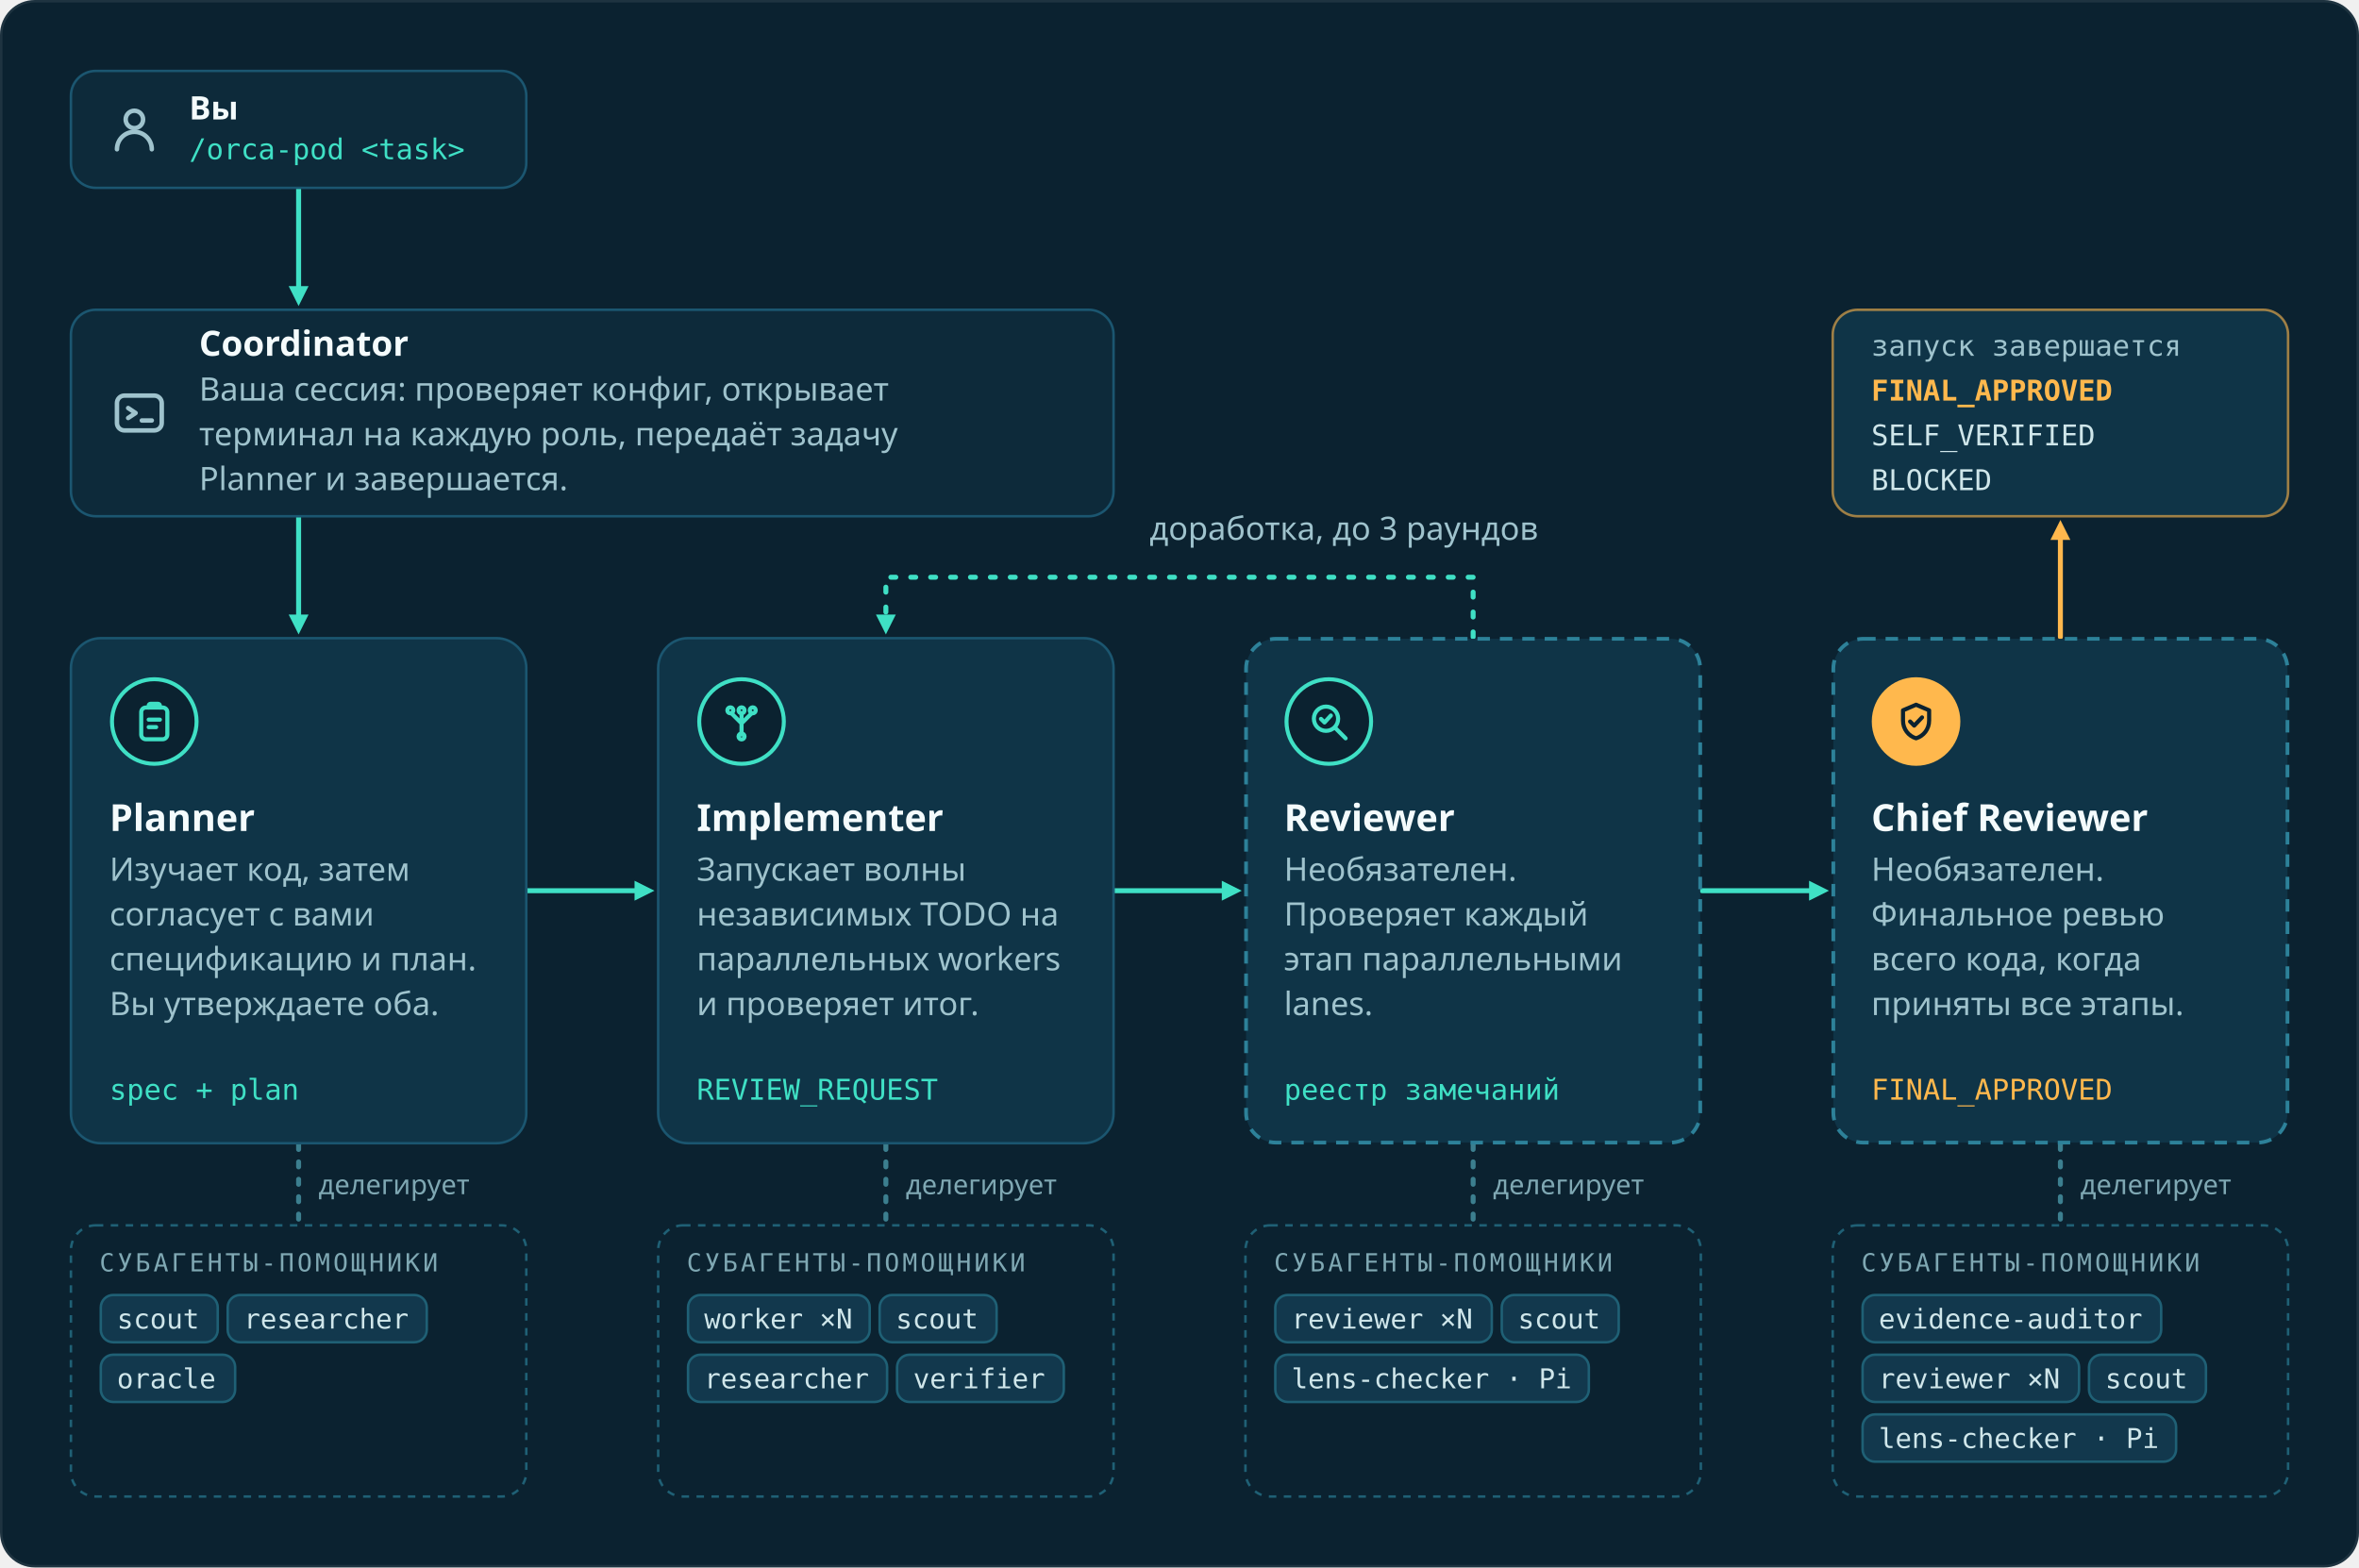
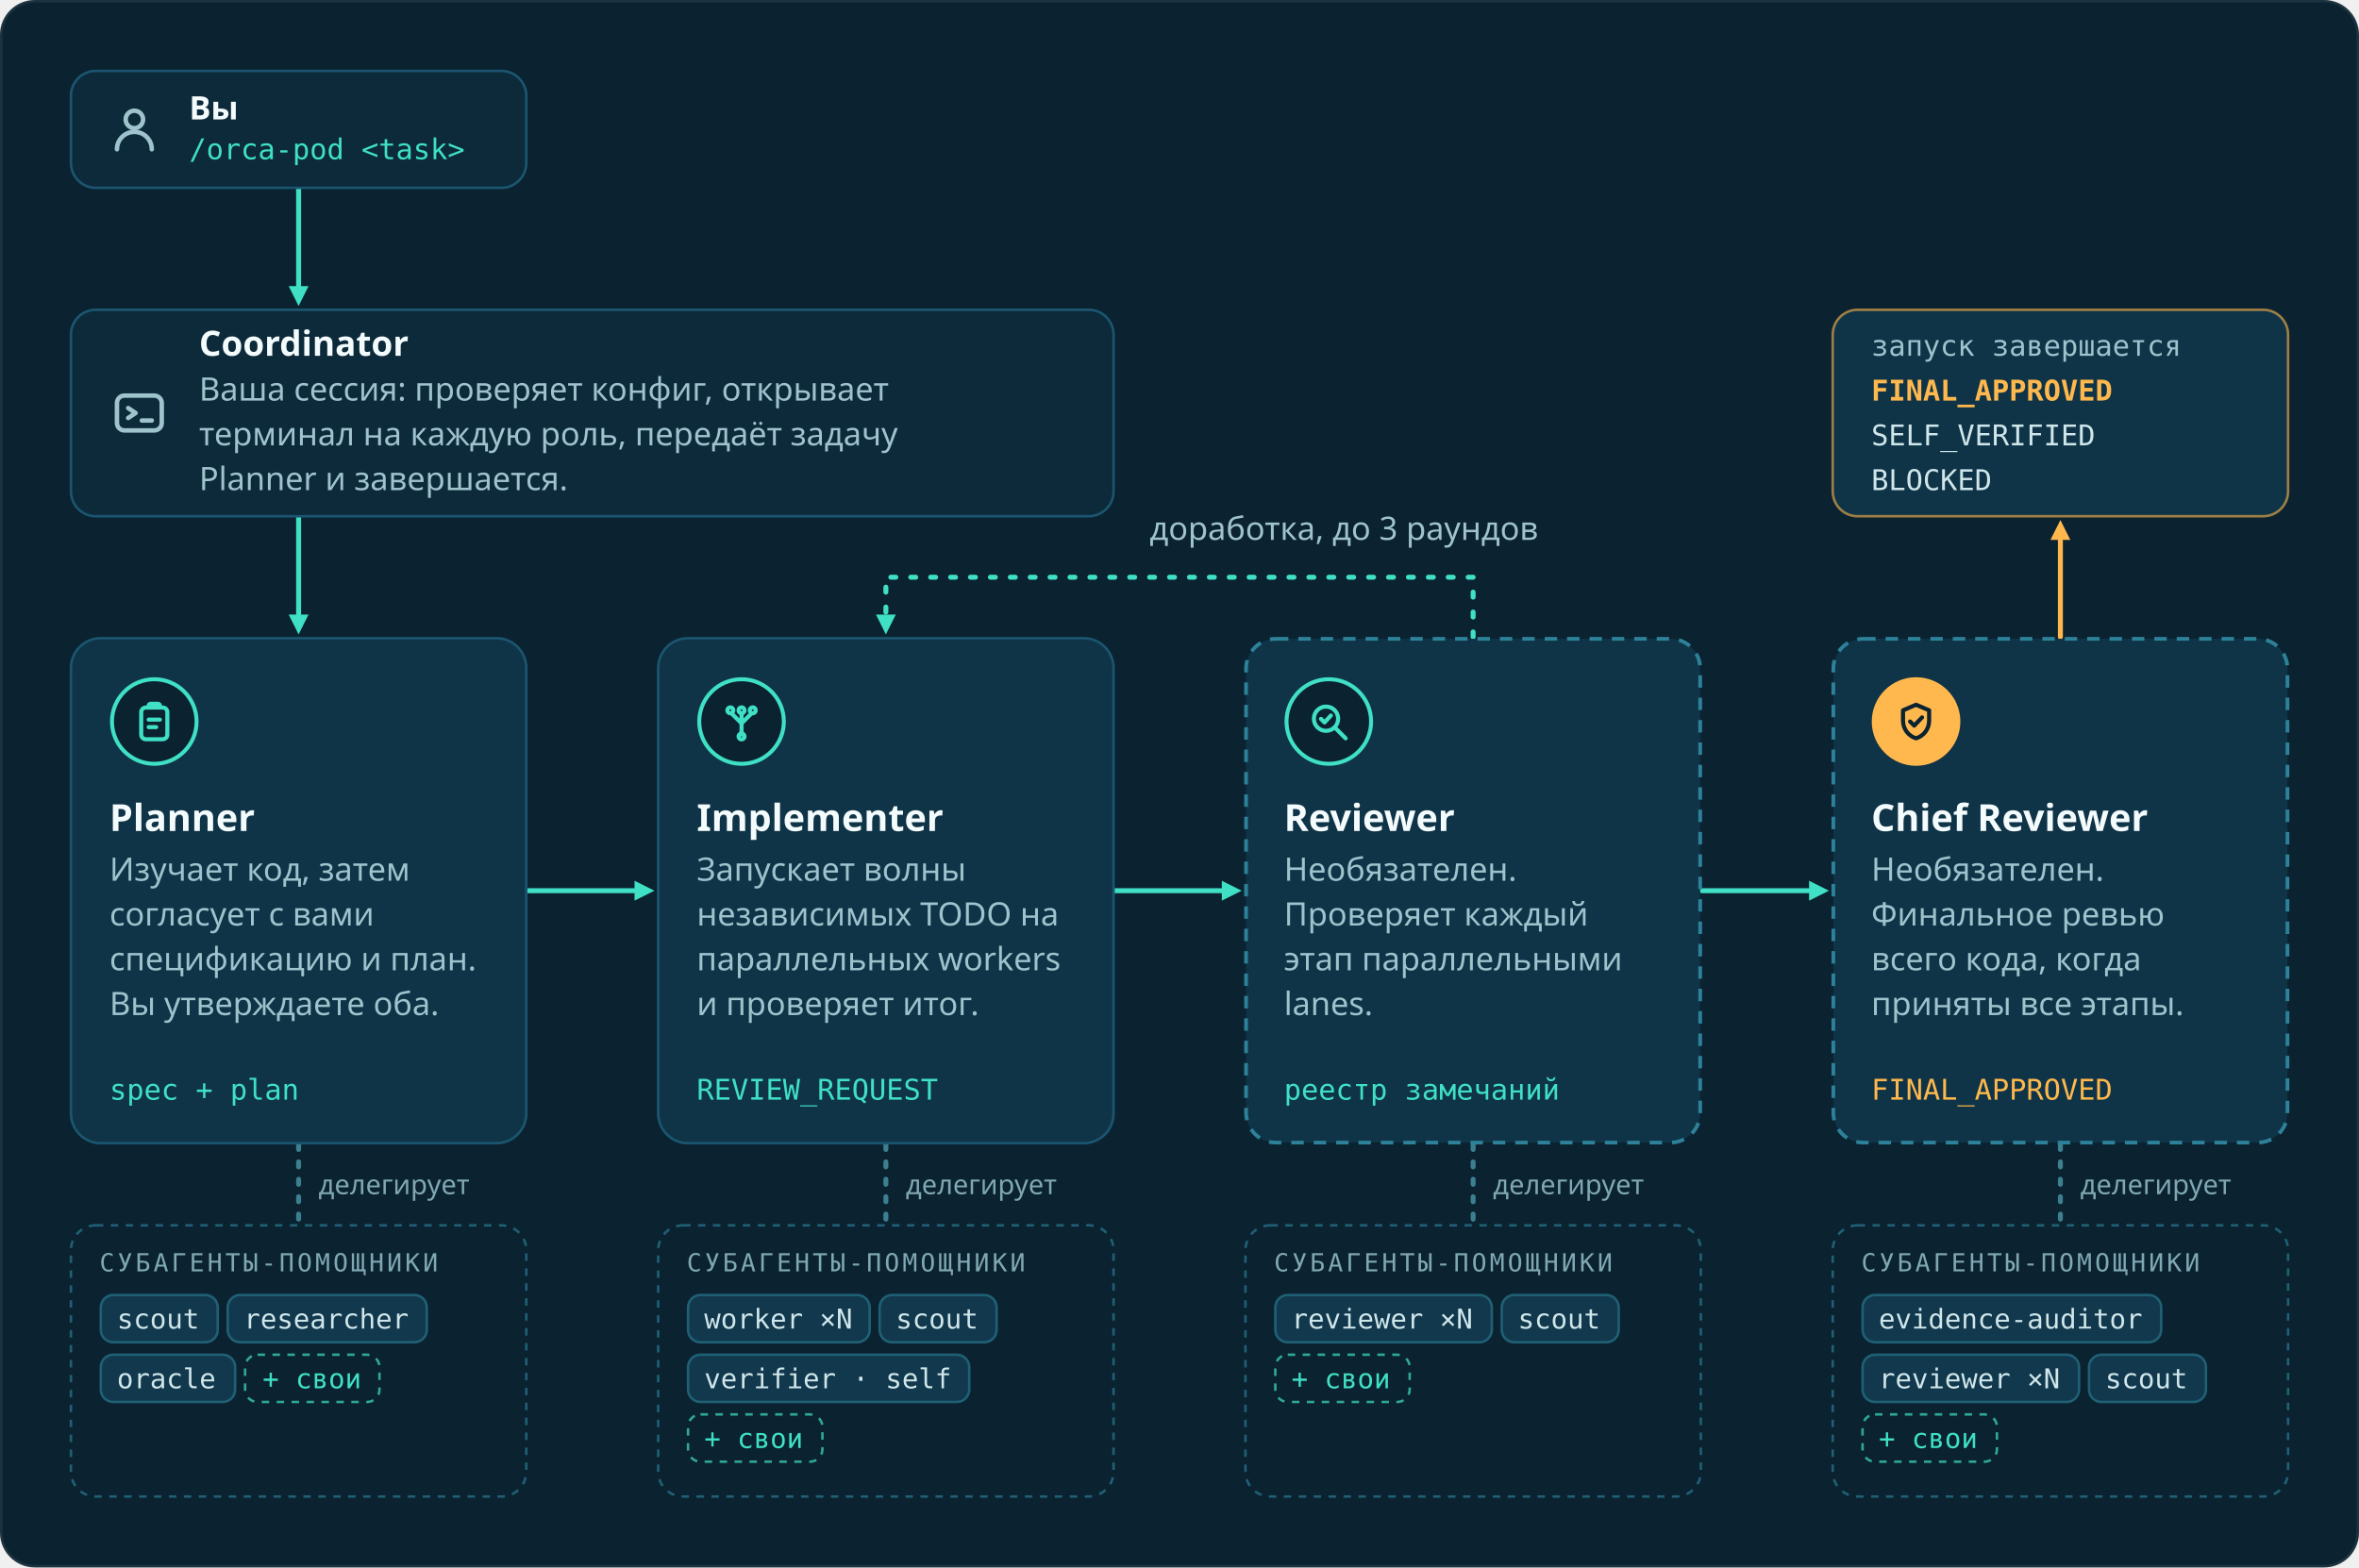
<svg xmlns="http://www.w3.org/2000/svg" width="948" height="630" viewBox="0 0 948 630" role="img" aria-labelledby="t d">
  <defs>
    <clipPath id="card">
      <rect width="948" height="630" rx="14" />
    </clipPath>
    <marker id="ah-aqua" orient="auto" markerWidth="5" markerHeight="5" refX="2" refY="2" overflow="visible">
      <path d="M0 0 L4 2 L0 4 Z" fill="#3FE0C5" />
    </marker>
    <marker id="ah-amber" orient="auto" markerWidth="5" markerHeight="5" refX="2" refY="2" overflow="visible">
      <path d="M0 0 L4 2 L0 4 Z" fill="#FFB84D" />
    </marker>
  </defs>
  <g clip-path="url(#card)">
    <rect width="948" height="630" fill="#0B2230" />
    <g fill="none" stroke-width="2" stroke-linecap="round" stroke-linejoin="round">
      <path d="M120 76 V119" stroke="#3FE0C5" marker-end="url(#ah-aqua)" />
      <path d="M120 208 V251" stroke="#3FE0C5" marker-end="url(#ah-aqua)" />
      <path d="M212 358 H259" stroke="#3FE0C5" marker-end="url(#ah-aqua)" />
      <path d="M448 358 H495" stroke="#3FE0C5" marker-end="url(#ah-aqua)" />
      <path d="M684 358 H731" stroke="#3FE0C5" marker-end="url(#ah-aqua)" />
      <path d="M592 256 V232 H356 V251" stroke="#3FE0C5" stroke-dasharray="2 6" marker-end="url(#ah-aqua)" />
      <path d="M828 256 V213" stroke="#FFB84D" marker-end="url(#ah-amber)" />
      <path d="M120 460 V492 M356 460 V492 M592 460 V492 M828 460 V492" stroke="#3C7F8F" stroke-dasharray="2 5" />
    </g>
    <rect x="28.5" y="28.5" width="183" height="47" rx="10" fill="#0D2A3A" stroke="#1B5670" />
    <g transform="translate(42 40)" fill="none" stroke="#9FC3CD" stroke-width="1.8" stroke-linecap="round" stroke-linejoin="round">
      <circle cx="12" cy="8" r="3.5" />
      <path d="M5 20a7 7 0 0 1 14 0" />
    </g>
    <text x="76" y="48" font-family="-apple-system, BlinkMacSystemFont, 'Segoe UI', 'Noto Sans', Helvetica, Arial, sans-serif" font-size="13" font-weight="600" fill="#F4FBFC">Вы</text>
    <text x="76" y="64" font-family="ui-monospace, SFMono-Regular, Menlo, Consolas, monospace" font-size="11.5" fill="#3FE0C5">/orca-pod &lt;task&gt;</text>
    <rect x="28.5" y="124.5" width="419" height="83" rx="10" fill="#0D2A3A" stroke="#1B5670" />
    <g transform="translate(44 154)" fill="none" stroke="#9FC3CD" stroke-width="1.8" stroke-linecap="round" stroke-linejoin="round">
      <rect x="3" y="5" width="18" height="14" rx="3" />
      <path d="m7.5 10 3 2-3 2M13 15h4" />
    </g>
    <g font-family="-apple-system, BlinkMacSystemFont, 'Segoe UI', 'Noto Sans', Helvetica, Arial, sans-serif" font-size="13" fill="#9FC3CD">
      <text x="80" y="143" font-size="14" font-weight="600" fill="#F4FBFC">Coordinator</text>
      <text x="80" y="161">Ваша сессия: проверяет конфиг, открывает</text>
      <text x="80" y="179">терминал на каждую роль, передаёт задачу</text>
      <text x="80" y="197">Planner и завершается.</text>
    </g>
    <rect x="736.5" y="124.5" width="183" height="83" rx="10" fill="#0F3447" stroke="#FFB84D" stroke-opacity="0.6" />
    <g font-family="ui-monospace, SFMono-Regular, Menlo, Consolas, monospace" font-size="11.5" fill="#CFE6EA">
      <text x="752" y="143" fill="#9FC3CD">запуск завершается</text>
      <text x="752" y="161" font-weight="700" fill="#FFB84D">FINAL_APPROVED</text>
      <text x="752" y="179">SELF_VERIFIED</text>
      <text x="752" y="197">BLOCKED</text>
    </g>
    <rect x="28.5" y="256.5" width="183" height="203" rx="12" fill="#0F3447" stroke="#1B5670" />
    <rect x="264.5" y="256.5" width="183" height="203" rx="12" fill="#0F3447" stroke="#1B5670" />
    <rect x="500.75" y="256.75" width="182.5" height="202.5" rx="12" fill="#0F3447" stroke="#2D8199" stroke-width="1.5" stroke-dasharray="5 4" />
    <rect x="736.75" y="256.75" width="182.5" height="202.5" rx="12" fill="#0F3447" stroke="#2D8199" stroke-width="1.5" stroke-dasharray="5 4" />
    <circle cx="62" cy="290" r="17" fill="#0B2230" stroke="#3FE0C5" stroke-width="1.6" />
    <g transform="translate(53 281) scale(0.75)" fill="none" stroke="#3FE0C5" stroke-width="2.2" stroke-linecap="round" stroke-linejoin="round">
      <rect x="5" y="4.5" width="14" height="17" rx="2.5" />
      <path d="M9 4.5v-1a1 1 0 0 1 1-1h4a1 1 0 0 1 1 1v1M9 11h6M9 15h4" />
    </g>
    <circle cx="298" cy="290" r="17" fill="#0B2230" stroke="#3FE0C5" stroke-width="1.6" />
    <g transform="translate(289 281) scale(0.75)" fill="none" stroke="#3FE0C5" stroke-width="2.2" stroke-linecap="round" stroke-linejoin="round">
      <path d="M12 19v-6M12 13 6.5 7.5M12 13V7.5M12 13l5.5-5.5" />
      <circle cx="6" cy="6" r="1.6" />
      <circle cx="12" cy="6" r="1.6" />
      <circle cx="18" cy="6" r="1.6" />
      <circle cx="12" cy="20" r="1.6" />
    </g>
    <circle cx="534" cy="290" r="17" fill="#0B2230" stroke="#3FE0C5" stroke-width="1.6" />
    <g transform="translate(525 281) scale(0.75)" fill="none" stroke="#3FE0C5" stroke-width="2.2" stroke-linecap="round" stroke-linejoin="round">
      <circle cx="10.5" cy="10.5" r="6.5" />
      <path d="M15.5 15.5 21 21M7.8 10.6l1.9 1.9 3.4-3.7" />
    </g>
    <circle cx="770" cy="290" r="17.8" fill="#FFB84D" />
    <g transform="translate(761 281) scale(0.75)" fill="none" stroke="#0B2230" stroke-width="2.2" stroke-linecap="round" stroke-linejoin="round">
      <path d="M12 3 5 6v5.5c0 4.6 3 8.3 7 9.5 4-1.2 7-4.9 7-9.5V6z" />
      <path d="m8.8 12 2.2 2.2 4.2-4.4" />
    </g>
    <g font-family="-apple-system, BlinkMacSystemFont, 'Segoe UI', 'Noto Sans', Helvetica, Arial, sans-serif" font-size="15" font-weight="600" fill="#F4FBFC">
      <text x="44" y="334">Planner</text>
      <text x="280" y="334">Implementer</text>
      <text x="516" y="334">Reviewer</text>
      <text x="752" y="334">Chief Reviewer</text>
    </g>
    <g font-family="-apple-system, BlinkMacSystemFont, 'Segoe UI', 'Noto Sans', Helvetica, Arial, sans-serif" font-size="13" fill="#9FC3CD">
      <text x="44" y="354">Изучает код, затем</text>
      <text x="44" y="372">согласует с вами</text>
      <text x="44" y="390">спецификацию и план.</text>
      <text x="44" y="408">Вы утверждаете оба.</text>
      <text x="280" y="354">Запускает волны</text>
      <text x="280" y="372">независимых TODO на</text>
      <text x="280" y="390">параллельных workers</text>
      <text x="280" y="408">и проверяет итог.</text>
      <text x="516" y="354">Необязателен.</text>
      <text x="516" y="372">Проверяет каждый</text>
      <text x="516" y="390">этап параллельными</text>
      <text x="516" y="408">lanes.</text>
      <text x="752" y="354">Необязателен.</text>
      <text x="752" y="372">Финальное ревью</text>
      <text x="752" y="390">всего кода, когда</text>
      <text x="752" y="408">приняты все этапы.</text>
    </g>
    <g font-family="ui-monospace, SFMono-Regular, Menlo, Consolas, monospace" font-size="11.5" fill="#3FE0C5">
      <text x="44" y="442">spec + plan</text>
      <text x="280" y="442">REVIEW_REQUEST</text>
      <text x="516" y="442">реестр замечаний</text>
      <text x="752" y="442" fill="#FFB84D">FINAL_APPROVED</text>
    </g>
    <g fill="none" stroke="#1F6075" stroke-dasharray="3 3">
      <rect x="28.5" y="492.5" width="183" height="109" rx="10" />
      <rect x="264.5" y="492.5" width="183" height="109" rx="10" />
      <rect x="500.5" y="492.5" width="183" height="109" rx="10" />
      <rect x="736.5" y="492.5" width="183" height="109" rx="10" />
    </g>
    <g font-family="-apple-system, BlinkMacSystemFont, 'Segoe UI', 'Noto Sans', Helvetica, Arial, sans-serif" font-size="11" fill="#7FA8B3">
      <text x="128" y="480">делегирует</text>
      <text x="364" y="480">делегирует</text>
      <text x="600" y="480">делегирует</text>
      <text x="836" y="480">делегирует</text>
    </g>
    <g font-family="ui-monospace, SFMono-Regular, Menlo, Consolas, monospace" font-size="10" letter-spacing="1.2" fill="#7FA8B3">
      <text x="40" y="511">СУБАГЕНТЫ-ПОМОЩНИКИ</text>
      <text x="276" y="511">СУБАГЕНТЫ-ПОМОЩНИКИ</text>
      <text x="512" y="511">СУБАГЕНТЫ-ПОМОЩНИКИ</text>
      <text x="748" y="511">СУБАГЕНТЫ-ПОМОЩНИКИ</text>
    </g>
    <g fill="#12384D" stroke="#1F6075">
      <rect x="40.5" y="520.5" width="47" height="19" rx="5" />
      <rect x="91.5" y="520.5" width="80" height="19" rx="5" />
      <rect x="40.5" y="544.5" width="54" height="19" rx="5" />
      <rect x="276.5" y="520.5" width="73" height="19" rx="5" />
      <rect x="353.5" y="520.5" width="47" height="19" rx="5" />
-       <rect x="276.5" y="544.5" width="80" height="19" rx="5" />
-       <rect x="360.5" y="544.5" width="67" height="19" rx="5" />
+       <rect x="276.5" y="544.5" width="113" height="19" rx="5" />
      <rect x="512.5" y="520.5" width="87" height="19" rx="5" />
      <rect x="603.5" y="520.5" width="47" height="19" rx="5" />
-       <rect x="512.5" y="544.5" width="126" height="19" rx="5" />
      <rect x="748.5" y="520.5" width="120" height="19" rx="5" />
      <rect x="748.5" y="544.5" width="87" height="19" rx="5" />
      <rect x="839.5" y="544.5" width="47" height="19" rx="5" />
-       <rect x="748.5" y="568.5" width="126" height="19" rx="5" />
+     </g>
+     <g fill="none" stroke="#3FE0C5" stroke-opacity="0.7" stroke-dasharray="3 3">
+       <rect x="98.5" y="544.5" width="54" height="19" rx="5" />
+       <rect x="276.5" y="568.5" width="54" height="19" rx="5" />
+       <rect x="512.5" y="544.5" width="54" height="19" rx="5" />
+       <rect x="748.5" y="568.5" width="54" height="19" rx="5" />
    </g>
    <g font-family="ui-monospace, SFMono-Regular, Menlo, Consolas, monospace" font-size="11" fill="#CFE6EA">
      <text x="47" y="534">scout</text>
      <text x="98" y="534">researcher</text>
      <text x="47" y="558">oracle</text>
      <text x="283" y="534">worker ×N</text>
      <text x="360" y="534">scout</text>
-       <text x="283" y="558">researcher</text>
-       <text x="367" y="558">verifier</text>
+       <text x="283" y="558">verifier · self</text>
      <text x="519" y="534">reviewer ×N</text>
      <text x="610" y="534">scout</text>
-       <text x="519" y="558">lens-checker · Pi</text>
      <text x="755" y="534">evidence-auditor</text>
      <text x="755" y="558">reviewer ×N</text>
      <text x="846" y="558">scout</text>
-       <text x="755" y="582">lens-checker · Pi</text>
+     </g>
+     <g font-family="ui-monospace, SFMono-Regular, Menlo, Consolas, monospace" font-size="11" fill="#3FE0C5">
+       <text x="105.5" y="558">+ свои</text>
+       <text x="283" y="582">+ свои</text>
+       <text x="519" y="558">+ свои</text>
+       <text x="755" y="582">+ свои</text>
    </g>
    <text x="462" y="217" font-family="-apple-system, BlinkMacSystemFont, 'Segoe UI', 'Noto Sans', Helvetica, Arial, sans-serif" font-size="13" fill="#9FC3CD">доработка, до 3 раундов</text>
  </g>
  <rect x="0.5" y="0.5" width="947" height="629" rx="13.5" fill="none" stroke="#FFFFFF" stroke-opacity="0.08" />
</svg>
